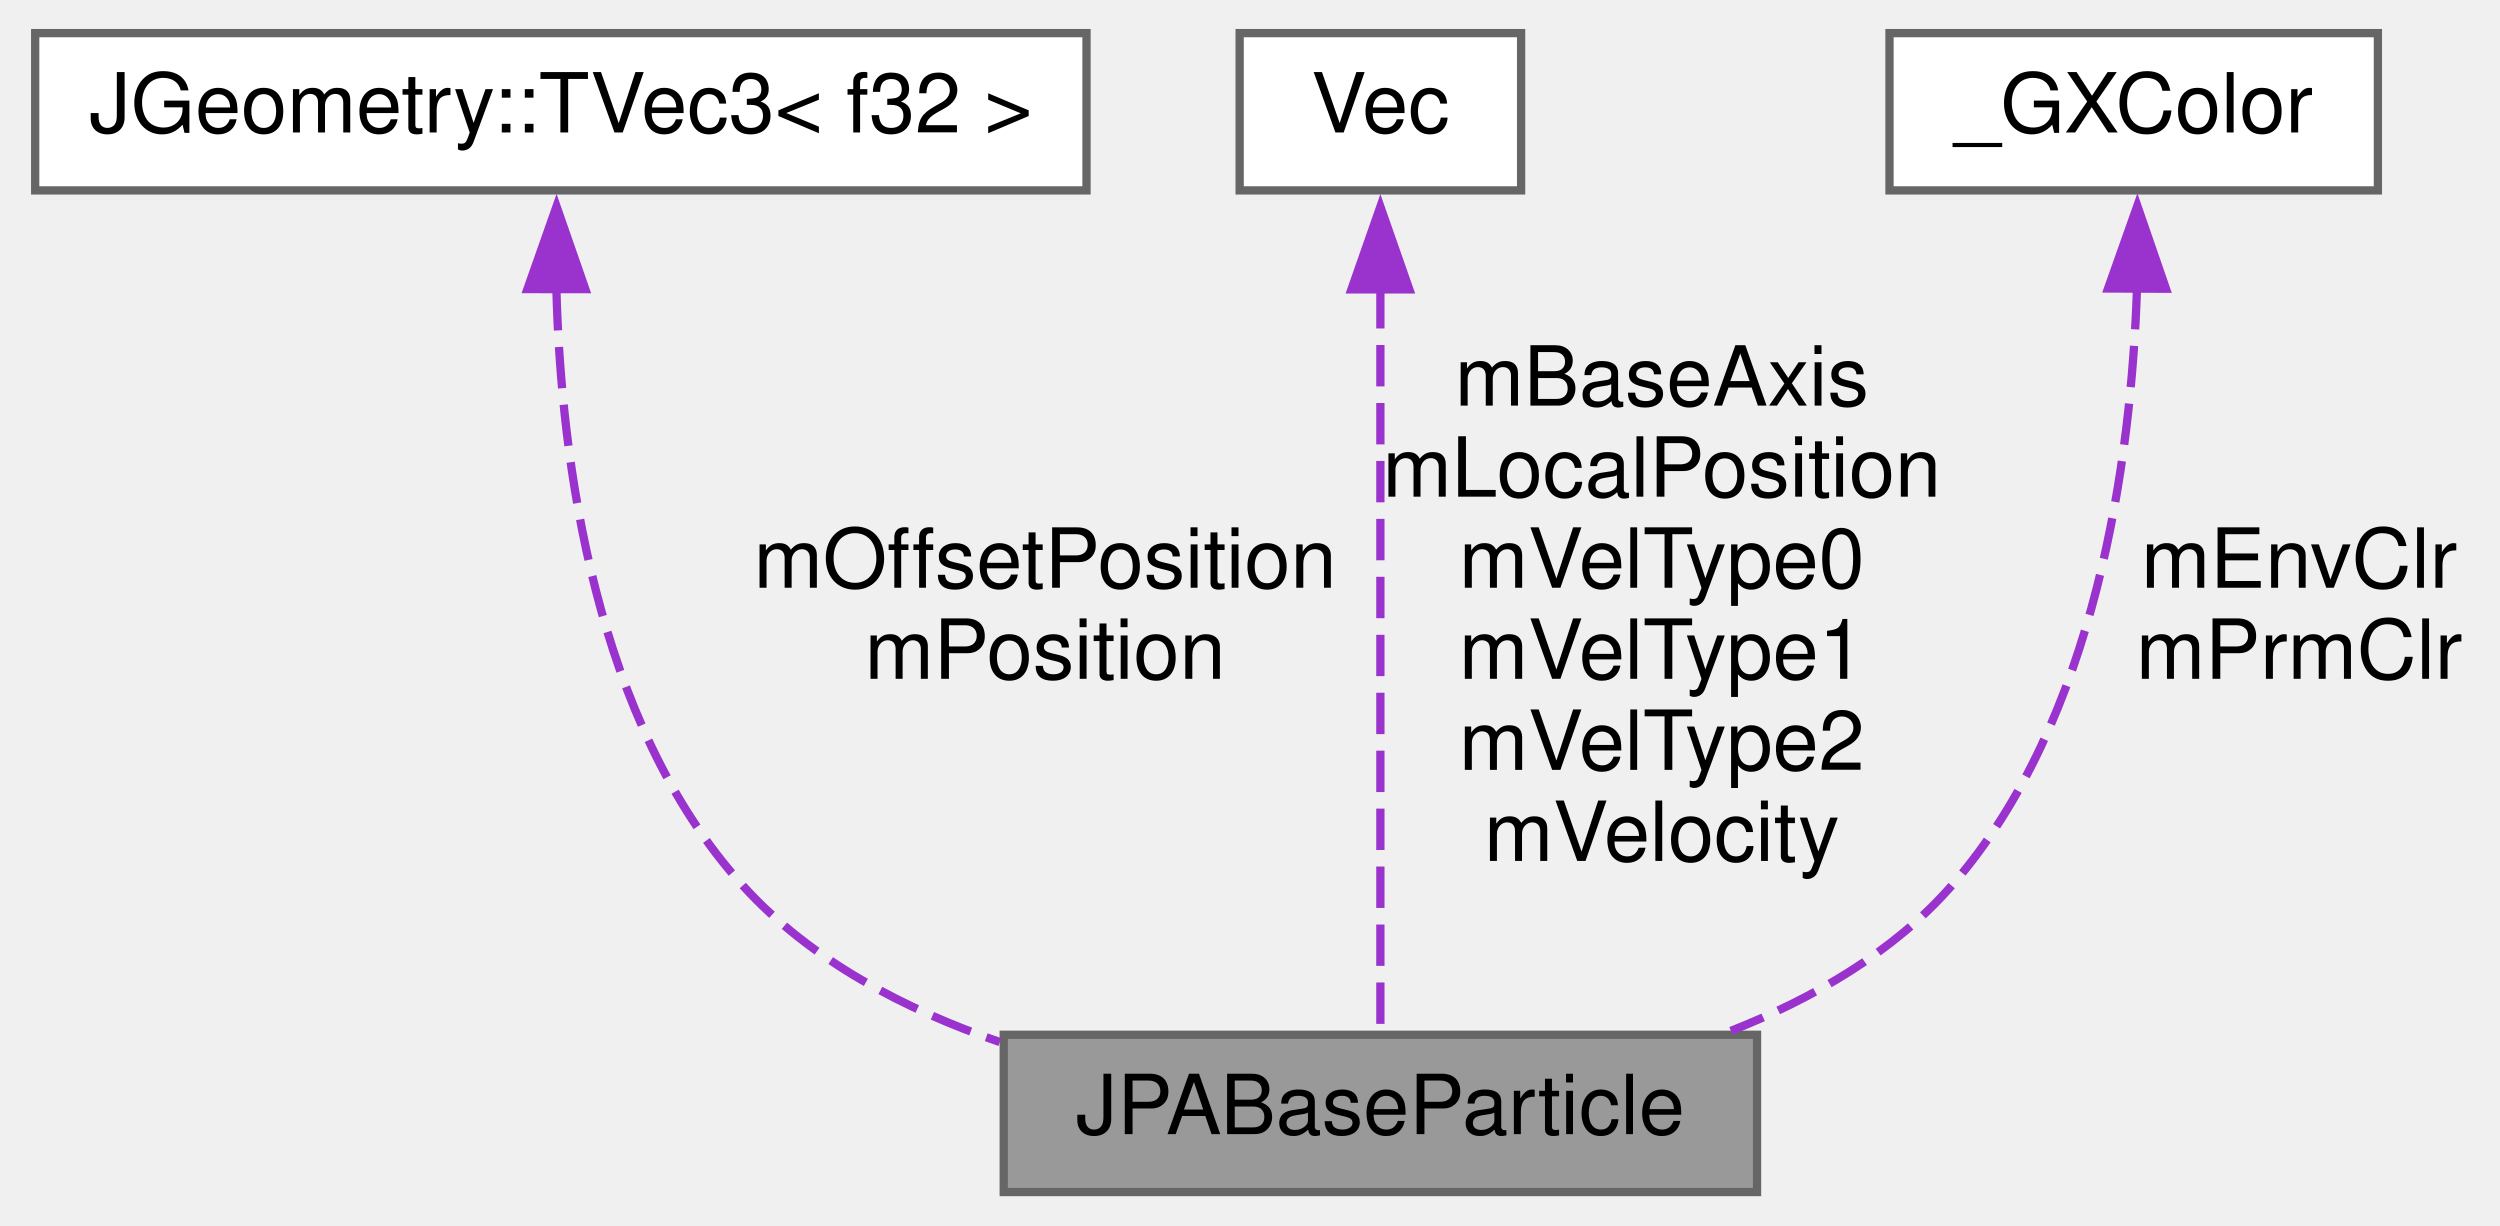
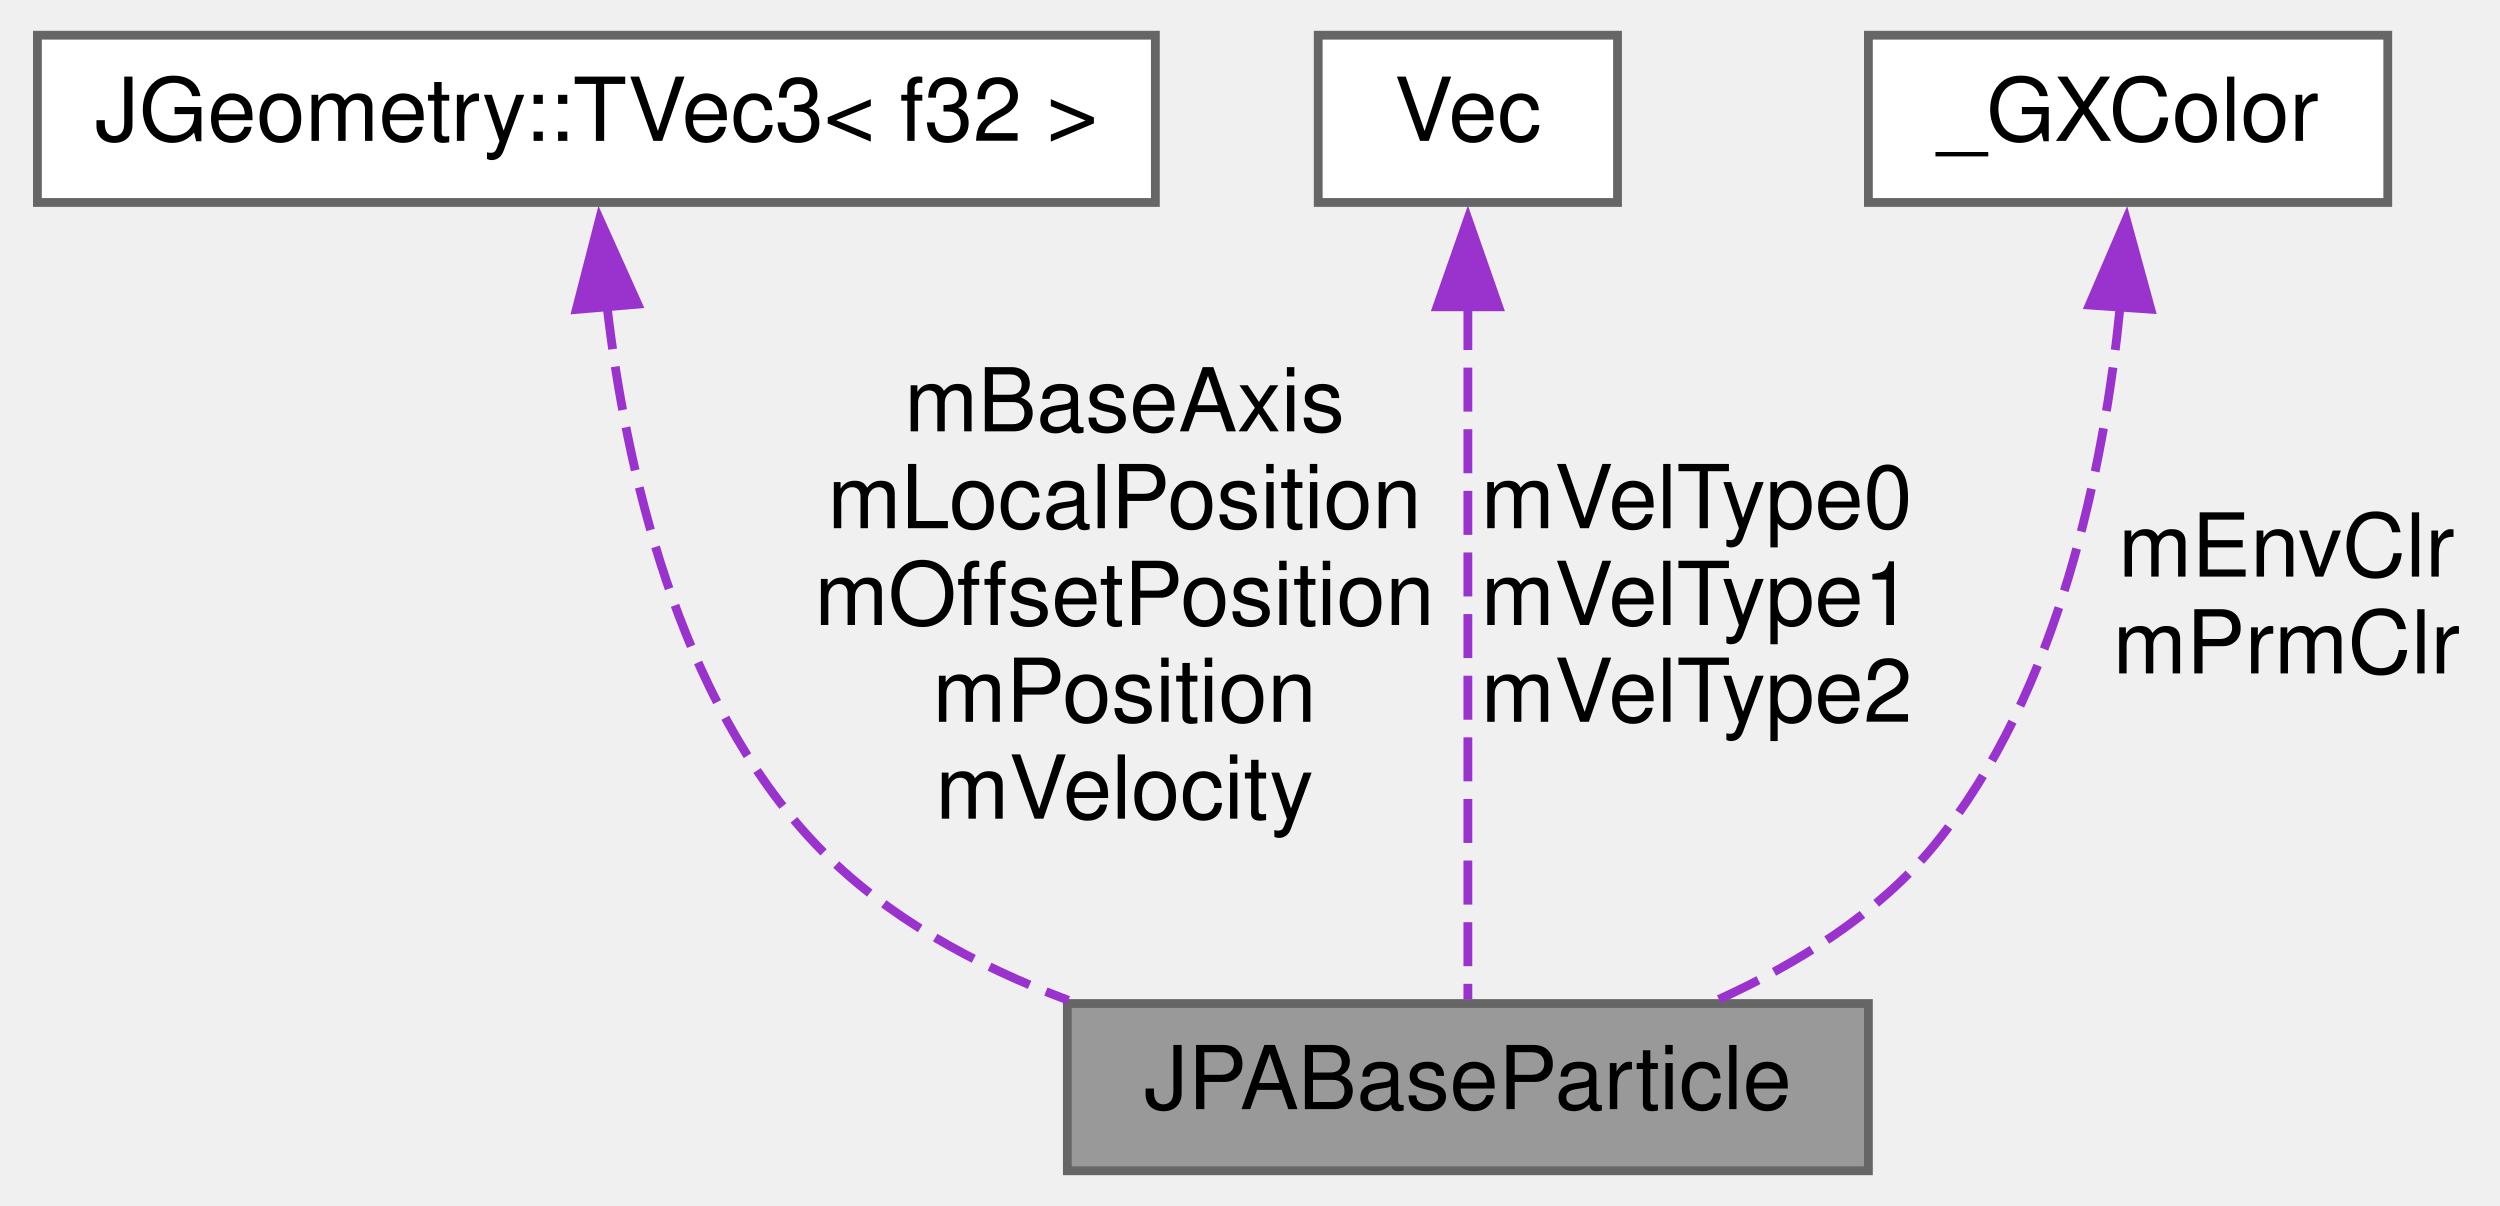
- <svg xmlns="http://www.w3.org/2000/svg" xmlns:xlink="http://www.w3.org/1999/xlink" width="302pt" height="148pt" viewBox="0.00 0.00 301.50 148.00">
-   <g id="graph0" class="graph" transform="scale(1 1) rotate(0) translate(4 144)">
+ <svg xmlns="http://www.w3.org/2000/svg" xmlns:xlink="http://www.w3.org/1999/xlink" width="284pt" height="137pt" viewBox="0.00 0.00 283.50 137.00">
+   <g id="graph0" class="graph" transform="scale(1 1) rotate(0) translate(4 133)">
    <g id="node1" class="node">
      <g id="a_node1">
        <a xlink:title=" ">
          <polygon fill="#999999" stroke="#666666" points="208,-19 117,-19 117,0 208,0 208,-19" />
          <text text-anchor="middle" x="162.5" y="-7" font-family="Helvetica,sans-Serif" font-size="10.00">JPABaseParticle</text>
        </a>
      </g>
    </g>
    <g id="node2" class="node">
      <g id="a_node2">
        <a xlink:href="structJGeometry_1_1TVec3_3_01f32_01_4.html" target="_top" xlink:title=" ">
-           <polygon fill="white" stroke="#666666" points="127,-140 0,-140 0,-121 127,-121 127,-140" />
-           <text text-anchor="middle" x="63.5" y="-128" font-family="Helvetica,sans-Serif" font-size="10.00">JGeometry::TVec3&lt; f32 &gt;</text>
+           <polygon fill="white" stroke="#666666" points="127,-129 0,-129 0,-110 127,-110 127,-129" />
+           <text text-anchor="middle" x="63.5" y="-117" font-family="Helvetica,sans-Serif" font-size="10.00">JGeometry::TVec3&lt; f32 &gt;</text>
        </a>
      </g>
    </g>
    <g id="edge1" class="edge">
-       <path fill="none" stroke="#9a32cd" stroke-dasharray="5,2" d="M62.96,-109.08C63.52,-88.41 67.59,-56.76 85.5,-37 93.67,-27.99 105.04,-22.05 116.53,-18.12" />
-       <polygon fill="#9a32cd" stroke="#9a32cd" points="59.46,-109.08 62.98,-119.07 66.46,-109.07 59.46,-109.08" />
-       <text text-anchor="middle" x="122" y="-73" font-family="Helvetica,sans-Serif" font-size="10.00"> mOffsetPosition</text>
-       <text text-anchor="middle" x="122" y="-62" font-family="Helvetica,sans-Serif" font-size="10.00">mPosition</text>
+       <path fill="none" stroke="#9a32cd" stroke-dasharray="5,2" d="M64.7,-98.29C66.82,-80.05 72.63,-53.62 88.5,-37 96.23,-28.91 106.6,-23.28 117.12,-19.37" />
+       <polygon fill="#9a32cd" stroke="#9a32cd" points="61.22,-97.85 63.86,-108.11 68.2,-98.45 61.22,-97.85" />
+       <text text-anchor="middle" x="123.5" y="-84" font-family="Helvetica,sans-Serif" font-size="10.00"> mBaseAxis</text>
+       <text text-anchor="middle" x="123.5" y="-73" font-family="Helvetica,sans-Serif" font-size="10.00">mLocalPosition</text>
+       <text text-anchor="middle" x="123.5" y="-62" font-family="Helvetica,sans-Serif" font-size="10.00">mOffsetPosition</text>
+       <text text-anchor="middle" x="123.5" y="-51" font-family="Helvetica,sans-Serif" font-size="10.00">mPosition</text>
+       <text text-anchor="middle" x="123.5" y="-40" font-family="Helvetica,sans-Serif" font-size="10.00">mVelocity</text>
    </g>
    <g id="node3" class="node">
      <g id="a_node3">
        <a xlink:href="structVec.html" target="_top" xlink:title=" ">
-           <polygon fill="white" stroke="#666666" points="179.5,-140 145.5,-140 145.5,-121 179.5,-121 179.5,-140" />
-           <text text-anchor="middle" x="162.5" y="-128" font-family="Helvetica,sans-Serif" font-size="10.00">Vec</text>
+           <polygon fill="white" stroke="#666666" points="179.5,-129 145.5,-129 145.5,-110 179.5,-110 179.5,-129" />
+           <text text-anchor="middle" x="162.5" y="-117" font-family="Helvetica,sans-Serif" font-size="10.00">Vec</text>
        </a>
      </g>
    </g>
    <g id="edge2" class="edge">
-       <path fill="none" stroke="#9a32cd" stroke-dasharray="5,2" d="M162.5,-109.32C162.5,-82.99 162.5,-38.07 162.5,-19.22" />
-       <polygon fill="#9a32cd" stroke="#9a32cd" points="159,-109.04 162.5,-119.04 166,-109.04 159,-109.04" />
-       <text text-anchor="middle" x="196.5" y="-95" font-family="Helvetica,sans-Serif" font-size="10.00"> mBaseAxis</text>
-       <text text-anchor="middle" x="196.5" y="-84" font-family="Helvetica,sans-Serif" font-size="10.00">mLocalPosition</text>
-       <text text-anchor="middle" x="196.5" y="-73" font-family="Helvetica,sans-Serif" font-size="10.00">mVelType0</text>
-       <text text-anchor="middle" x="196.5" y="-62" font-family="Helvetica,sans-Serif" font-size="10.00">mVelType1</text>
-       <text text-anchor="middle" x="196.5" y="-51" font-family="Helvetica,sans-Serif" font-size="10.00">mVelType2</text>
-       <text text-anchor="middle" x="196.5" y="-40" font-family="Helvetica,sans-Serif" font-size="10.00">mVelocity</text>
+       <path fill="none" stroke="#9a32cd" stroke-dasharray="5,2" d="M162.5,-98.24C162.5,-74.63 162.5,-36.65 162.5,-19.46" />
+       <polygon fill="#9a32cd" stroke="#9a32cd" points="159,-98.15 162.5,-108.15 166,-98.15 159,-98.15" />
+       <text text-anchor="middle" x="188.5" y="-73" font-family="Helvetica,sans-Serif" font-size="10.00"> mVelType0</text>
+       <text text-anchor="middle" x="188.5" y="-62" font-family="Helvetica,sans-Serif" font-size="10.00">mVelType1</text>
+       <text text-anchor="middle" x="188.5" y="-51" font-family="Helvetica,sans-Serif" font-size="10.00">mVelType2</text>
    </g>
    <g id="node4" class="node">
      <g id="a_node4">
        <a xlink:href="struct__GXColor.html" target="_top" xlink:title=" ">
-           <polygon fill="white" stroke="#666666" points="283,-140 224,-140 224,-121 283,-121 283,-140" />
-           <text text-anchor="middle" x="253.5" y="-128" font-family="Helvetica,sans-Serif" font-size="10.00">_GXColor</text>
+           <polygon fill="white" stroke="#666666" points="267,-129 208,-129 208,-110 267,-110 267,-129" />
+           <text text-anchor="middle" x="237.5" y="-117" font-family="Helvetica,sans-Serif" font-size="10.00">_GXColor</text>
        </a>
      </g>
    </g>
    <g id="edge3" class="edge">
-       <path fill="none" stroke="#9a32cd" stroke-dasharray="5,2" d="M253.9,-109.21C253.22,-88.64 249.06,-57.07 231.5,-37 224.49,-28.98 214.77,-23.38 204.84,-19.47" />
-       <polygon fill="#9a32cd" stroke="#9a32cd" points="250.4,-109.15 253.94,-119.14 257.4,-109.12 250.4,-109.15" />
-       <text text-anchor="middle" x="273.5" y="-73" font-family="Helvetica,sans-Serif" font-size="10.00"> mEnvClr</text>
-       <text text-anchor="middle" x="273.5" y="-62" font-family="Helvetica,sans-Serif" font-size="10.00">mPrmClr</text>
+       <path fill="none" stroke="#9a32cd" stroke-dasharray="5,2" d="M236.6,-98.21C234.83,-80.31 229.76,-54.44 215.5,-37 209.12,-29.2 199.86,-23.48 190.85,-19.4" />
+       <polygon fill="#9a32cd" stroke="#9a32cd" points="233.1,-98.35 237.29,-108.09 240.08,-97.87 233.1,-98.35" />
+       <text text-anchor="middle" x="255.5" y="-67.5" font-family="Helvetica,sans-Serif" font-size="10.00"> mEnvClr</text>
+       <text text-anchor="middle" x="255.5" y="-56.5" font-family="Helvetica,sans-Serif" font-size="10.00">mPrmClr</text>
    </g>
  </g>
</svg>
